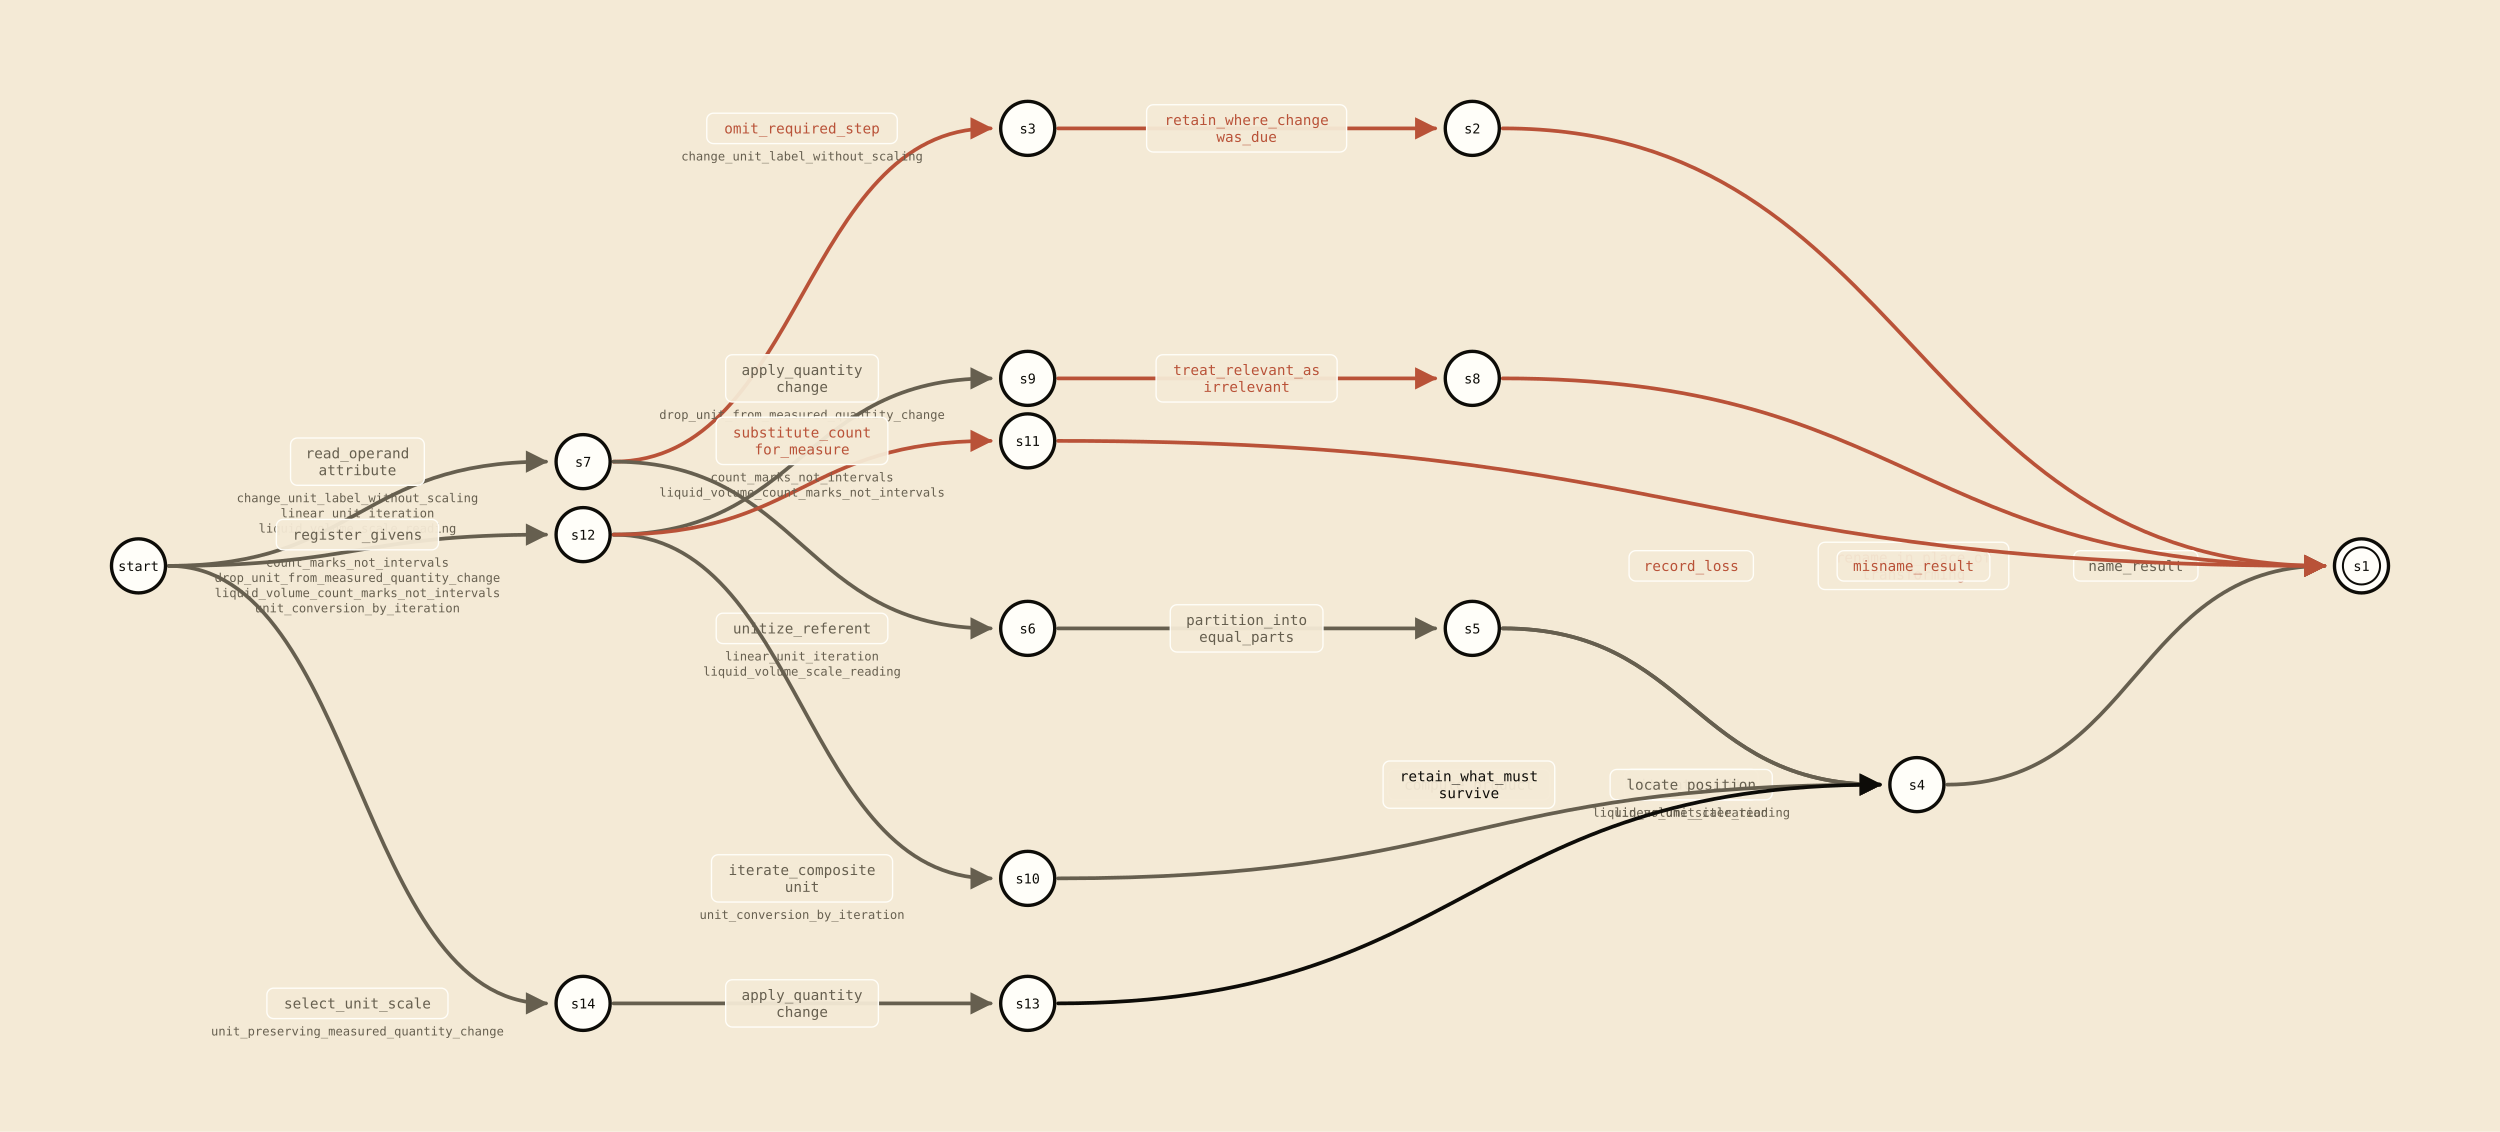
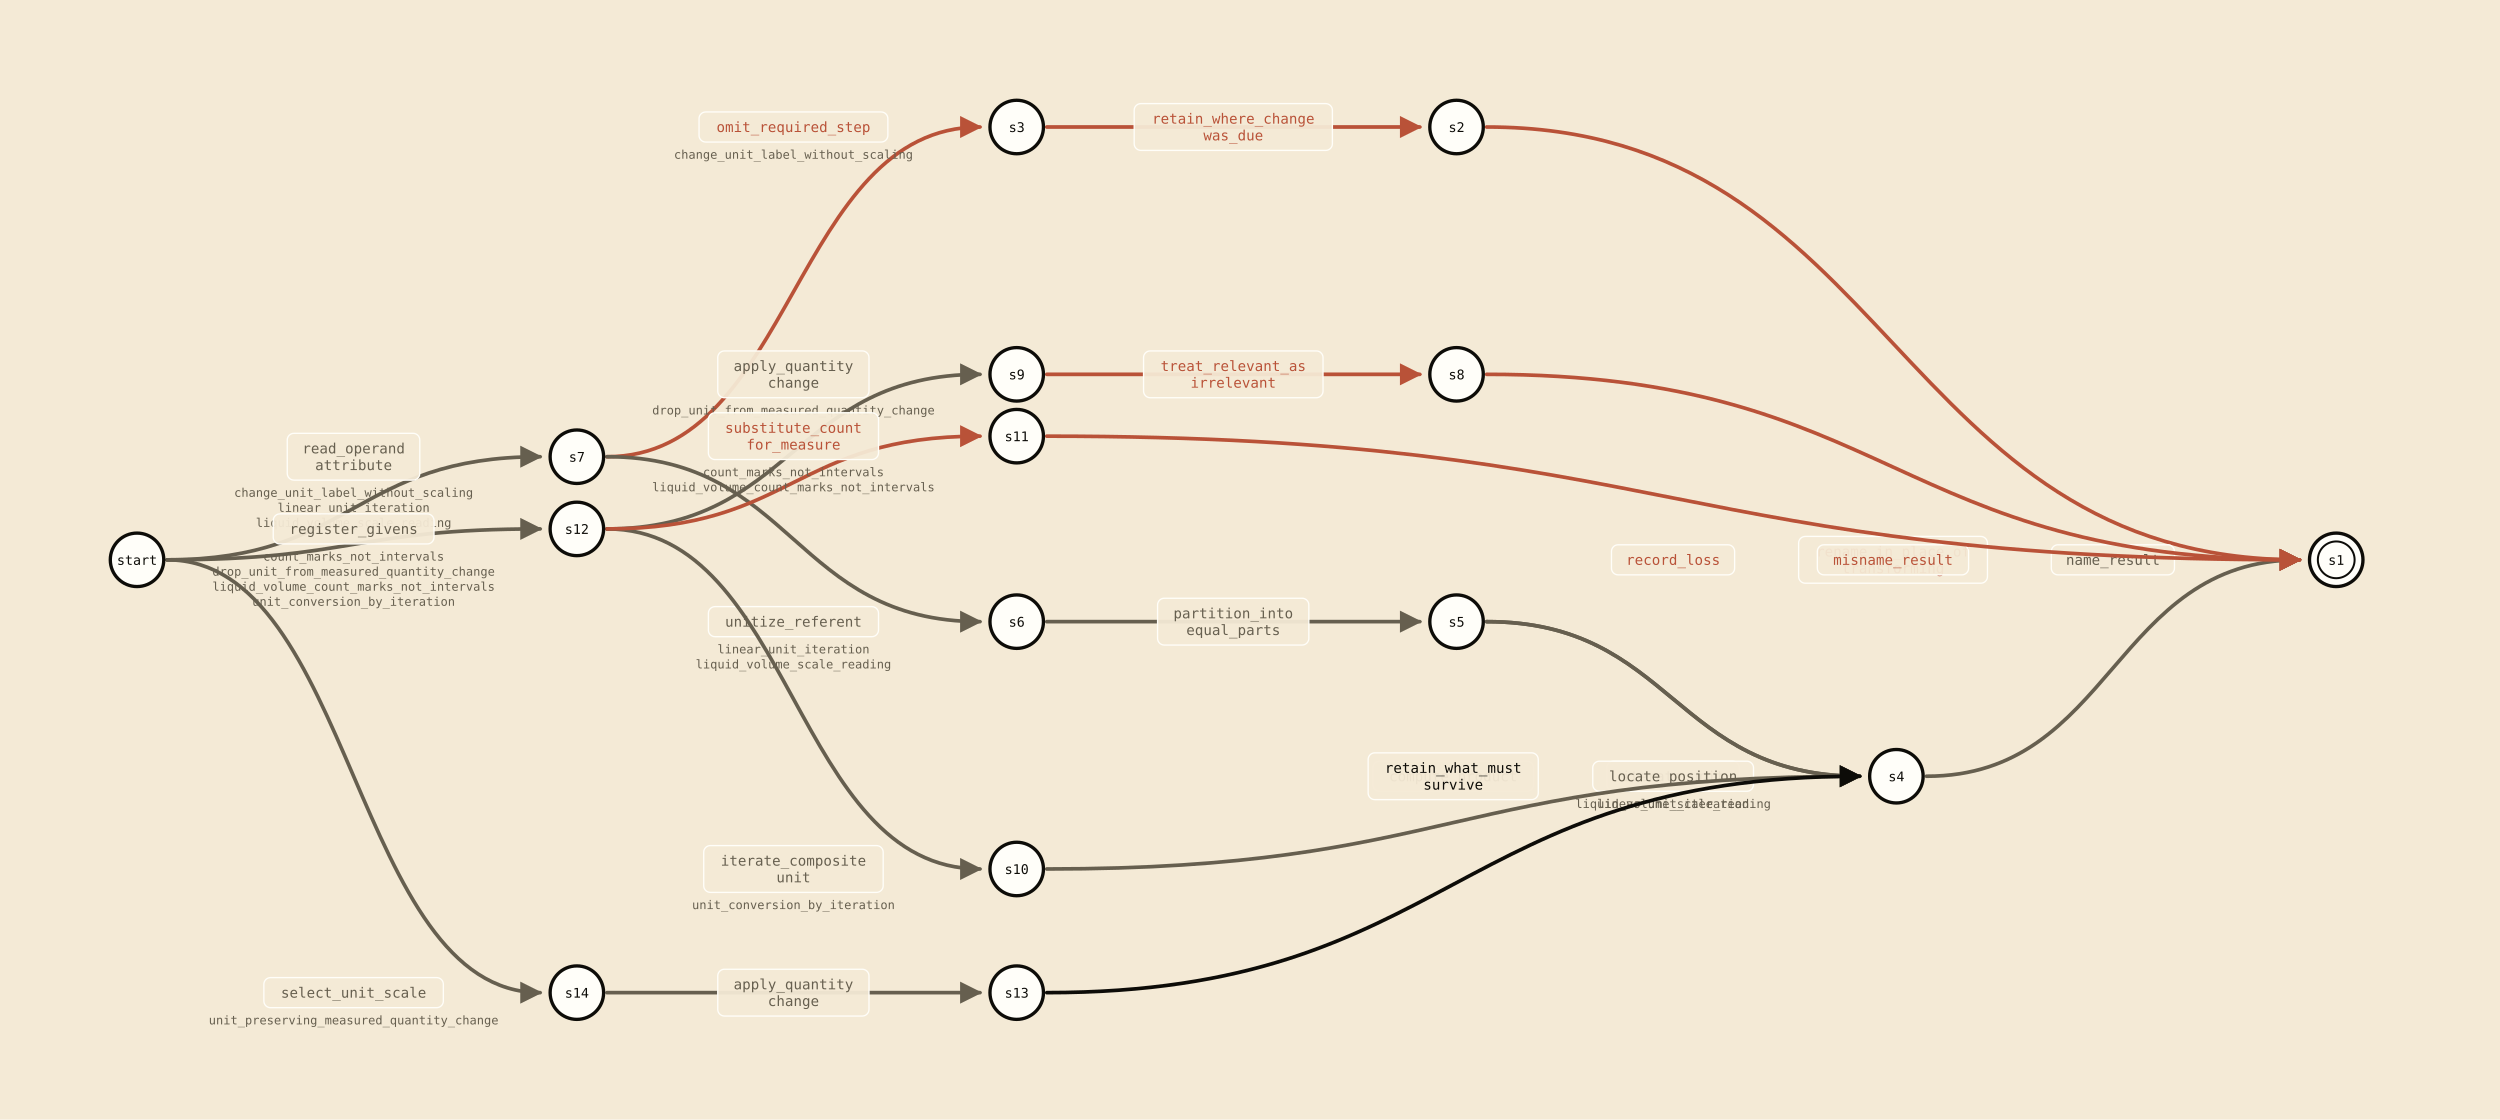
- <svg xmlns="http://www.w3.org/2000/svg" width="1480" height="670" viewBox="0 0 1480 670" role="img" aria-labelledby="title desc">
+ <svg xmlns="http://www.w3.org/2000/svg" width="1496" height="670" viewBox="0 0 1496 670" role="img" aria-labelledby="title desc">
  <rect width="100%" height="100%" fill="#f4ead6" />
  <defs>
    <marker id="composite-conserving" viewBox="0 0 10 10" refX="9" refY="5" markerWidth="6" markerHeight="6" orient="auto">
      <path d="M0 0 L10 5 L0 10 z" fill="#0d0c08" />
    </marker>
    <marker id="composite-deforming" viewBox="0 0 10 10" refX="9" refY="5" markerWidth="6" markerHeight="6" orient="auto">
      <path d="M0 0 L10 5 L0 10 z" fill="#b95238" />
    </marker>
    <marker id="composite-neutral" viewBox="0 0 10 10" refX="9" refY="5" markerWidth="6" markerHeight="6" orient="auto">
      <path d="M0 0 L10 5 L0 10 z" fill="#665f4f" />
    </marker>
  </defs>
  <path d="M 100.0 335.0 C 211.6 335.0, 211.6 273.3, 323.2 273.3" fill="none" stroke="#665f4f" stroke-width="2.2" stroke-linecap="round" marker-end="url(#composite-neutral)" />
-   <rect x="172.0" y="259.3" width="79.2" height="28.0" rx="4" fill="#f4ead6" fill-opacity="0.94" stroke="#fffef9" stroke-width="0.8" />
+   <rect x="171.9" y="259.3" width="79.3" height="28.0" rx="4" fill="#f4ead6" fill-opacity="0.94" stroke="#fffef9" stroke-width="0.8" />
  <text x="211.6" y="271.3" text-anchor="middle" font-family="ui-monospace, Menlo, Consolas, monospace" font-size="8.5" font-weight="normal" fill="#665f4f">read_operand</text>
  <text x="211.6" y="281.3" text-anchor="middle" font-family="ui-monospace, Menlo, Consolas, monospace" font-size="8.5" font-weight="normal" fill="#665f4f">attribute</text>
  <text x="211.6" y="297.3" text-anchor="middle" font-family="ui-monospace, Menlo, Consolas, monospace" font-size="7.2" font-weight="normal" fill="#665f4f">change_unit_label_without_scaling</text>
  <text x="211.6" y="306.3" text-anchor="middle" font-family="ui-monospace, Menlo, Consolas, monospace" font-size="7.2" font-weight="normal" fill="#665f4f">linear_unit_iteration</text>
  <text x="211.6" y="315.3" text-anchor="middle" font-family="ui-monospace, Menlo, Consolas, monospace" font-size="7.2" font-weight="normal" fill="#665f4f">liquid_volume_scale_reading</text>
  <path d="M 100.0 335.0 C 211.6 335.0, 211.6 316.5, 323.2 316.5" fill="none" stroke="#665f4f" stroke-width="2.2" stroke-linecap="round" marker-end="url(#composite-neutral)" />
-   <rect x="163.6" y="307.5" width="96.0" height="18.0" rx="4" fill="#f4ead6" fill-opacity="0.94" stroke="#fffef9" stroke-width="0.8" />
+   <rect x="163.5" y="307.5" width="96.2" height="18.0" rx="4" fill="#f4ead6" fill-opacity="0.94" stroke="#fffef9" stroke-width="0.8" />
  <text x="211.6" y="319.5" text-anchor="middle" font-family="ui-monospace, Menlo, Consolas, monospace" font-size="8.5" font-weight="normal" fill="#665f4f">register_givens</text>
  <text x="211.6" y="335.5" text-anchor="middle" font-family="ui-monospace, Menlo, Consolas, monospace" font-size="7.2" font-weight="normal" fill="#665f4f">count_marks_not_intervals</text>
  <text x="211.6" y="344.5" text-anchor="middle" font-family="ui-monospace, Menlo, Consolas, monospace" font-size="7.2" font-weight="normal" fill="#665f4f">drop_unit_from_measured_quantity_change</text>
  <text x="211.6" y="353.5" text-anchor="middle" font-family="ui-monospace, Menlo, Consolas, monospace" font-size="7.2" font-weight="normal" fill="#665f4f">liquid_volume_count_marks_not_intervals</text>
  <text x="211.6" y="362.5" text-anchor="middle" font-family="ui-monospace, Menlo, Consolas, monospace" font-size="7.2" font-weight="normal" fill="#665f4f">unit_conversion_by_iteration</text>
  <path d="M 100.0 335.0 C 211.6 335.0, 211.6 594.0, 323.2 594.0" fill="none" stroke="#665f4f" stroke-width="2.2" stroke-linecap="round" marker-end="url(#composite-neutral)" />
-   <rect x="158.0" y="585.0" width="107.2" height="18.0" rx="4" fill="#f4ead6" fill-opacity="0.94" stroke="#fffef9" stroke-width="0.8" />
+   <rect x="157.9" y="585.0" width="107.4" height="18.0" rx="4" fill="#f4ead6" fill-opacity="0.94" stroke="#fffef9" stroke-width="0.8" />
  <text x="211.6" y="597.0" text-anchor="middle" font-family="ui-monospace, Menlo, Consolas, monospace" font-size="8.5" font-weight="normal" fill="#665f4f">select_unit_scale</text>
  <text x="211.6" y="613.0" text-anchor="middle" font-family="ui-monospace, Menlo, Consolas, monospace" font-size="7.2" font-weight="normal" fill="#665f4f">unit_preserving_measured_quantity_change</text>
  <path d="M 889.6 76.0 C 1132.8 76.0, 1132.8 335.0, 1376.0 335.0" fill="none" stroke="#b95238" stroke-width="2.2" stroke-linecap="round" marker-end="url(#composite-deforming)" />
-   <rect x="1076.4" y="321.0" width="112.8" height="28.0" rx="4" fill="#f4ead6" fill-opacity="0.94" stroke="#fffef9" stroke-width="0.8" />
+   <rect x="1076.3" y="321.0" width="113.0" height="28.0" rx="4" fill="#f4ead6" fill-opacity="0.94" stroke="#fffef9" stroke-width="0.8" />
  <text x="1132.8" y="333.0" text-anchor="middle" font-family="ui-monospace, Menlo, Consolas, monospace" font-size="8.5" font-weight="normal" fill="#b95238">rename_in_place_of</text>
  <text x="1132.8" y="343.0" text-anchor="middle" font-family="ui-monospace, Menlo, Consolas, monospace" font-size="8.5" font-weight="normal" fill="#b95238">transforming</text>
  <path d="M 626.4 76.0 C 738.0 76.0, 738.0 76.0, 849.6 76.0" fill="none" stroke="#b95238" stroke-width="2.2" stroke-linecap="round" marker-end="url(#composite-deforming)" />
-   <rect x="678.8" y="62.0" width="118.4" height="28.0" rx="4" fill="#f4ead6" fill-opacity="0.94" stroke="#fffef9" stroke-width="0.8" />
+   <rect x="678.7" y="62.0" width="118.6" height="28.0" rx="4" fill="#f4ead6" fill-opacity="0.94" stroke="#fffef9" stroke-width="0.8" />
  <text x="738.0" y="74.0" text-anchor="middle" font-family="ui-monospace, Menlo, Consolas, monospace" font-size="8.5" font-weight="normal" fill="#b95238">retain_where_change</text>
  <text x="738.0" y="84.0" text-anchor="middle" font-family="ui-monospace, Menlo, Consolas, monospace" font-size="8.5" font-weight="normal" fill="#b95238">was_due</text>
  <path d="M 1152.8 464.5 C 1264.4 464.5, 1264.4 335.0, 1376.0 335.0" fill="none" stroke="#665f4f" stroke-width="2.2" stroke-linecap="round" marker-end="url(#composite-neutral)" />
-   <rect x="1227.6" y="326.0" width="73.6" height="18.0" rx="4" fill="#f4ead6" fill-opacity="0.94" stroke="#fffef9" stroke-width="0.8" />
+   <rect x="1227.5" y="326.0" width="73.7" height="18.0" rx="4" fill="#f4ead6" fill-opacity="0.94" stroke="#fffef9" stroke-width="0.8" />
  <text x="1264.4" y="338.0" text-anchor="middle" font-family="ui-monospace, Menlo, Consolas, monospace" font-size="8.5" font-weight="normal" fill="#665f4f">name_result</text>
  <path d="M 889.6 372.0 C 1001.2 372.0, 1001.2 464.5, 1112.8 464.5" fill="none" stroke="#665f4f" stroke-width="2.2" stroke-linecap="round" marker-end="url(#composite-neutral)" />
-   <rect x="961.6" y="455.5" width="79.2" height="18.0" rx="4" fill="#f4ead6" fill-opacity="0.94" stroke="#fffef9" stroke-width="0.8" />
+   <rect x="961.5" y="455.5" width="79.3" height="18.0" rx="4" fill="#f4ead6" fill-opacity="0.94" stroke="#fffef9" stroke-width="0.8" />
  <text x="1001.2" y="467.5" text-anchor="middle" font-family="ui-monospace, Menlo, Consolas, monospace" font-size="8.5" font-weight="normal" fill="#665f4f">iterate_unit</text>
  <text x="1001.2" y="483.5" text-anchor="middle" font-family="ui-monospace, Menlo, Consolas, monospace" font-size="7.2" font-weight="normal" fill="#665f4f">linear_unit_iteration</text>
  <path d="M 889.6 372.0 C 1001.2 372.0, 1001.2 464.5, 1112.8 464.5" fill="none" stroke="#665f4f" stroke-width="2.2" stroke-linecap="round" marker-end="url(#composite-neutral)" />
-   <rect x="953.2" y="455.5" width="96.0" height="18.0" rx="4" fill="#f4ead6" fill-opacity="0.94" stroke="#fffef9" stroke-width="0.8" />
+   <rect x="953.1" y="455.5" width="96.2" height="18.0" rx="4" fill="#f4ead6" fill-opacity="0.94" stroke="#fffef9" stroke-width="0.8" />
  <text x="1001.2" y="467.5" text-anchor="middle" font-family="ui-monospace, Menlo, Consolas, monospace" font-size="8.5" font-weight="normal" fill="#665f4f">locate_position</text>
  <text x="1001.2" y="483.5" text-anchor="middle" font-family="ui-monospace, Menlo, Consolas, monospace" font-size="7.2" font-weight="normal" fill="#665f4f">liquid_volume_scale_reading</text>
  <path d="M 626.4 372.0 C 738.0 372.0, 738.0 372.0, 849.6 372.0" fill="none" stroke="#665f4f" stroke-width="2.2" stroke-linecap="round" marker-end="url(#composite-neutral)" />
-   <rect x="692.8" y="358.0" width="90.4" height="28.0" rx="4" fill="#f4ead6" fill-opacity="0.94" stroke="#fffef9" stroke-width="0.8" />
+   <rect x="692.7" y="358.0" width="90.5" height="28.0" rx="4" fill="#f4ead6" fill-opacity="0.94" stroke="#fffef9" stroke-width="0.8" />
  <text x="738.0" y="370.0" text-anchor="middle" font-family="ui-monospace, Menlo, Consolas, monospace" font-size="8.5" font-weight="normal" fill="#665f4f">partition_into</text>
  <text x="738.0" y="380.0" text-anchor="middle" font-family="ui-monospace, Menlo, Consolas, monospace" font-size="8.5" font-weight="normal" fill="#665f4f">equal_parts</text>
  <path d="M 363.2 273.3 C 474.8 273.3, 474.8 76.0, 586.4 76.0" fill="none" stroke="#b95238" stroke-width="2.2" stroke-linecap="round" marker-end="url(#composite-deforming)" />
-   <rect x="418.4" y="67.0" width="112.8" height="18.0" rx="4" fill="#f4ead6" fill-opacity="0.94" stroke="#fffef9" stroke-width="0.8" />
+   <rect x="418.3" y="67.0" width="113.0" height="18.0" rx="4" fill="#f4ead6" fill-opacity="0.94" stroke="#fffef9" stroke-width="0.8" />
  <text x="474.8" y="79.0" text-anchor="middle" font-family="ui-monospace, Menlo, Consolas, monospace" font-size="8.5" font-weight="normal" fill="#b95238">omit_required_step</text>
  <text x="474.8" y="95.0" text-anchor="middle" font-family="ui-monospace, Menlo, Consolas, monospace" font-size="7.2" font-weight="normal" fill="#665f4f">change_unit_label_without_scaling</text>
  <path d="M 363.2 273.3 C 474.8 273.3, 474.8 372.0, 586.4 372.0" fill="none" stroke="#665f4f" stroke-width="2.2" stroke-linecap="round" marker-end="url(#composite-neutral)" />
-   <rect x="424.0" y="363.0" width="101.6" height="18.0" rx="4" fill="#f4ead6" fill-opacity="0.94" stroke="#fffef9" stroke-width="0.8" />
+   <rect x="423.9" y="363.0" width="101.8" height="18.0" rx="4" fill="#f4ead6" fill-opacity="0.94" stroke="#fffef9" stroke-width="0.8" />
  <text x="474.8" y="375.0" text-anchor="middle" font-family="ui-monospace, Menlo, Consolas, monospace" font-size="8.5" font-weight="normal" fill="#665f4f">unitize_referent</text>
  <text x="474.8" y="391.0" text-anchor="middle" font-family="ui-monospace, Menlo, Consolas, monospace" font-size="7.2" font-weight="normal" fill="#665f4f">linear_unit_iteration</text>
  <text x="474.8" y="400.0" text-anchor="middle" font-family="ui-monospace, Menlo, Consolas, monospace" font-size="7.2" font-weight="normal" fill="#665f4f">liquid_volume_scale_reading</text>
  <path d="M 889.6 224.0 C 1132.8 224.0, 1132.8 335.0, 1376.0 335.0" fill="none" stroke="#b95238" stroke-width="2.2" stroke-linecap="round" marker-end="url(#composite-deforming)" />
-   <rect x="1087.6" y="326.0" width="90.4" height="18.0" rx="4" fill="#f4ead6" fill-opacity="0.94" stroke="#fffef9" stroke-width="0.8" />
+   <rect x="1087.5" y="326.0" width="90.5" height="18.0" rx="4" fill="#f4ead6" fill-opacity="0.94" stroke="#fffef9" stroke-width="0.8" />
  <text x="1132.8" y="338.0" text-anchor="middle" font-family="ui-monospace, Menlo, Consolas, monospace" font-size="8.5" font-weight="normal" fill="#b95238">misname_result</text>
  <path d="M 626.4 224.0 C 738.0 224.0, 738.0 224.0, 849.6 224.0" fill="none" stroke="#b95238" stroke-width="2.2" stroke-linecap="round" marker-end="url(#composite-deforming)" />
-   <rect x="684.4" y="210.0" width="107.2" height="28.0" rx="4" fill="#f4ead6" fill-opacity="0.94" stroke="#fffef9" stroke-width="0.8" />
+   <rect x="684.3" y="210.0" width="107.4" height="28.0" rx="4" fill="#f4ead6" fill-opacity="0.94" stroke="#fffef9" stroke-width="0.8" />
  <text x="738.0" y="222.0" text-anchor="middle" font-family="ui-monospace, Menlo, Consolas, monospace" font-size="8.5" font-weight="normal" fill="#b95238">treat_relevant_as</text>
  <text x="738.0" y="232.0" text-anchor="middle" font-family="ui-monospace, Menlo, Consolas, monospace" font-size="8.5" font-weight="normal" fill="#b95238">irrelevant</text>
  <path d="M 626.4 520.0 C 869.6 520.0, 869.6 464.5, 1112.8 464.5" fill="none" stroke="#665f4f" stroke-width="2.2" stroke-linecap="round" marker-end="url(#composite-neutral)" />
-   <rect x="821.6" y="455.5" width="96.0" height="18.0" rx="4" fill="#f4ead6" fill-opacity="0.94" stroke="#fffef9" stroke-width="0.8" />
+   <rect x="821.5" y="455.5" width="96.2" height="18.0" rx="4" fill="#f4ead6" fill-opacity="0.94" stroke="#fffef9" stroke-width="0.8" />
  <text x="869.6" y="467.5" text-anchor="middle" font-family="ui-monospace, Menlo, Consolas, monospace" font-size="8.5" font-weight="normal" fill="#665f4f">compute_product</text>
  <path d="M 626.4 261.0 C 1001.2 261.0, 1001.2 335.0, 1376.0 335.0" fill="none" stroke="#b95238" stroke-width="2.2" stroke-linecap="round" marker-end="url(#composite-deforming)" />
-   <rect x="964.4" y="326.0" width="73.6" height="18.0" rx="4" fill="#f4ead6" fill-opacity="0.94" stroke="#fffef9" stroke-width="0.8" />
+   <rect x="964.3" y="326.0" width="73.7" height="18.0" rx="4" fill="#f4ead6" fill-opacity="0.94" stroke="#fffef9" stroke-width="0.8" />
  <text x="1001.2" y="338.0" text-anchor="middle" font-family="ui-monospace, Menlo, Consolas, monospace" font-size="8.5" font-weight="normal" fill="#b95238">record_loss</text>
  <path d="M 363.2 316.5 C 474.8 316.5, 474.8 224.0, 586.4 224.0" fill="none" stroke="#665f4f" stroke-width="2.2" stroke-linecap="round" marker-end="url(#composite-neutral)" />
-   <rect x="429.6" y="210.0" width="90.4" height="28.0" rx="4" fill="#f4ead6" fill-opacity="0.94" stroke="#fffef9" stroke-width="0.8" />
+   <rect x="429.5" y="210.0" width="90.5" height="28.0" rx="4" fill="#f4ead6" fill-opacity="0.94" stroke="#fffef9" stroke-width="0.8" />
  <text x="474.8" y="222.0" text-anchor="middle" font-family="ui-monospace, Menlo, Consolas, monospace" font-size="8.5" font-weight="normal" fill="#665f4f">apply_quantity</text>
  <text x="474.8" y="232.0" text-anchor="middle" font-family="ui-monospace, Menlo, Consolas, monospace" font-size="8.5" font-weight="normal" fill="#665f4f">change</text>
  <text x="474.8" y="248.0" text-anchor="middle" font-family="ui-monospace, Menlo, Consolas, monospace" font-size="7.2" font-weight="normal" fill="#665f4f">drop_unit_from_measured_quantity_change</text>
  <path d="M 363.2 316.5 C 474.8 316.5, 474.8 520.0, 586.4 520.0" fill="none" stroke="#665f4f" stroke-width="2.2" stroke-linecap="round" marker-end="url(#composite-neutral)" />
-   <rect x="421.2" y="506.0" width="107.2" height="28.0" rx="4" fill="#f4ead6" fill-opacity="0.94" stroke="#fffef9" stroke-width="0.8" />
+   <rect x="421.1" y="506.0" width="107.4" height="28.0" rx="4" fill="#f4ead6" fill-opacity="0.94" stroke="#fffef9" stroke-width="0.8" />
  <text x="474.8" y="518.0" text-anchor="middle" font-family="ui-monospace, Menlo, Consolas, monospace" font-size="8.5" font-weight="normal" fill="#665f4f">iterate_composite</text>
  <text x="474.8" y="528.0" text-anchor="middle" font-family="ui-monospace, Menlo, Consolas, monospace" font-size="8.5" font-weight="normal" fill="#665f4f">unit</text>
  <text x="474.8" y="544.0" text-anchor="middle" font-family="ui-monospace, Menlo, Consolas, monospace" font-size="7.2" font-weight="normal" fill="#665f4f">unit_conversion_by_iteration</text>
  <path d="M 363.2 316.5 C 474.8 316.5, 474.8 261.0, 586.4 261.0" fill="none" stroke="#b95238" stroke-width="2.2" stroke-linecap="round" marker-end="url(#composite-deforming)" />
-   <rect x="424.0" y="247.0" width="101.6" height="28.0" rx="4" fill="#f4ead6" fill-opacity="0.94" stroke="#fffef9" stroke-width="0.8" />
+   <rect x="423.9" y="247.0" width="101.8" height="28.0" rx="4" fill="#f4ead6" fill-opacity="0.94" stroke="#fffef9" stroke-width="0.8" />
  <text x="474.8" y="259.0" text-anchor="middle" font-family="ui-monospace, Menlo, Consolas, monospace" font-size="8.5" font-weight="normal" fill="#b95238">substitute_count</text>
  <text x="474.8" y="269.0" text-anchor="middle" font-family="ui-monospace, Menlo, Consolas, monospace" font-size="8.5" font-weight="normal" fill="#b95238">for_measure</text>
  <text x="474.8" y="285.0" text-anchor="middle" font-family="ui-monospace, Menlo, Consolas, monospace" font-size="7.2" font-weight="normal" fill="#665f4f">count_marks_not_intervals</text>
  <text x="474.8" y="294.0" text-anchor="middle" font-family="ui-monospace, Menlo, Consolas, monospace" font-size="7.2" font-weight="normal" fill="#665f4f">liquid_volume_count_marks_not_intervals</text>
  <path d="M 626.4 594.0 C 869.6 594.0, 869.6 464.5, 1112.8 464.5" fill="none" stroke="#0d0c08" stroke-width="2.2" stroke-linecap="round" marker-end="url(#composite-conserving)" />
-   <rect x="818.8" y="450.5" width="101.6" height="28.0" rx="4" fill="#f4ead6" fill-opacity="0.94" stroke="#fffef9" stroke-width="0.8" />
+   <rect x="818.7" y="450.5" width="101.8" height="28.0" rx="4" fill="#f4ead6" fill-opacity="0.94" stroke="#fffef9" stroke-width="0.8" />
  <text x="869.6" y="462.5" text-anchor="middle" font-family="ui-monospace, Menlo, Consolas, monospace" font-size="8.5" font-weight="normal" fill="#0d0c08">retain_what_must</text>
  <text x="869.6" y="472.5" text-anchor="middle" font-family="ui-monospace, Menlo, Consolas, monospace" font-size="8.5" font-weight="normal" fill="#0d0c08">survive</text>
  <path d="M 363.2 594.0 C 474.8 594.0, 474.8 594.0, 586.4 594.0" fill="none" stroke="#665f4f" stroke-width="2.2" stroke-linecap="round" marker-end="url(#composite-neutral)" />
-   <rect x="429.6" y="580.0" width="90.4" height="28.0" rx="4" fill="#f4ead6" fill-opacity="0.94" stroke="#fffef9" stroke-width="0.8" />
+   <rect x="429.5" y="580.0" width="90.5" height="28.0" rx="4" fill="#f4ead6" fill-opacity="0.94" stroke="#fffef9" stroke-width="0.8" />
  <text x="474.8" y="592.0" text-anchor="middle" font-family="ui-monospace, Menlo, Consolas, monospace" font-size="8.5" font-weight="normal" fill="#665f4f">apply_quantity</text>
  <text x="474.8" y="602.0" text-anchor="middle" font-family="ui-monospace, Menlo, Consolas, monospace" font-size="8.5" font-weight="normal" fill="#665f4f">change</text>
  <circle cx="82.0" cy="335.0" r="16" fill="#fffef9" stroke="#0d0c08" stroke-width="2" />
  <text x="82.0" y="338.0" text-anchor="middle" font-family="ui-monospace, Menlo, Consolas, monospace" font-size="8.0" font-weight="normal" fill="#0d0c08">start</text>
  <circle cx="1398.0" cy="335.0" r="16" fill="#fffef9" stroke="#0d0c08" stroke-width="2" />
  <circle cx="1398.0" cy="335.0" r="11" fill="none" stroke="#0d0c08" stroke-width="1.2" />
  <text x="1398.0" y="338.0" text-anchor="middle" font-family="ui-monospace, Menlo, Consolas, monospace" font-size="8.0" font-weight="normal" fill="#0d0c08">s1</text>
  <circle cx="871.6" cy="76.0" r="16" fill="#fffef9" stroke="#0d0c08" stroke-width="2" />
  <text x="871.6" y="79.0" text-anchor="middle" font-family="ui-monospace, Menlo, Consolas, monospace" font-size="8.0" font-weight="normal" fill="#0d0c08">s2</text>
  <circle cx="608.4" cy="76.0" r="16" fill="#fffef9" stroke="#0d0c08" stroke-width="2" />
  <text x="608.4" y="79.0" text-anchor="middle" font-family="ui-monospace, Menlo, Consolas, monospace" font-size="8.0" font-weight="normal" fill="#0d0c08">s3</text>
  <circle cx="1134.8" cy="464.5" r="16" fill="#fffef9" stroke="#0d0c08" stroke-width="2" />
  <text x="1134.8" y="467.5" text-anchor="middle" font-family="ui-monospace, Menlo, Consolas, monospace" font-size="8.0" font-weight="normal" fill="#0d0c08">s4</text>
  <circle cx="871.6" cy="372.0" r="16" fill="#fffef9" stroke="#0d0c08" stroke-width="2" />
  <text x="871.6" y="375.0" text-anchor="middle" font-family="ui-monospace, Menlo, Consolas, monospace" font-size="8.0" font-weight="normal" fill="#0d0c08">s5</text>
  <circle cx="608.4" cy="372.0" r="16" fill="#fffef9" stroke="#0d0c08" stroke-width="2" />
  <text x="608.4" y="375.0" text-anchor="middle" font-family="ui-monospace, Menlo, Consolas, monospace" font-size="8.0" font-weight="normal" fill="#0d0c08">s6</text>
  <circle cx="345.2" cy="273.3" r="16" fill="#fffef9" stroke="#0d0c08" stroke-width="2" />
  <text x="345.2" y="276.3" text-anchor="middle" font-family="ui-monospace, Menlo, Consolas, monospace" font-size="8.0" font-weight="normal" fill="#0d0c08">s7</text>
  <circle cx="871.6" cy="224.0" r="16" fill="#fffef9" stroke="#0d0c08" stroke-width="2" />
  <text x="871.6" y="227.0" text-anchor="middle" font-family="ui-monospace, Menlo, Consolas, monospace" font-size="8.0" font-weight="normal" fill="#0d0c08">s8</text>
  <circle cx="608.4" cy="224.0" r="16" fill="#fffef9" stroke="#0d0c08" stroke-width="2" />
  <text x="608.4" y="227.0" text-anchor="middle" font-family="ui-monospace, Menlo, Consolas, monospace" font-size="8.0" font-weight="normal" fill="#0d0c08">s9</text>
  <circle cx="608.4" cy="520.0" r="16" fill="#fffef9" stroke="#0d0c08" stroke-width="2" />
  <text x="608.4" y="523.0" text-anchor="middle" font-family="ui-monospace, Menlo, Consolas, monospace" font-size="8.0" font-weight="normal" fill="#0d0c08">s10</text>
  <circle cx="608.4" cy="261.0" r="16" fill="#fffef9" stroke="#0d0c08" stroke-width="2" />
  <text x="608.4" y="264.0" text-anchor="middle" font-family="ui-monospace, Menlo, Consolas, monospace" font-size="8.0" font-weight="normal" fill="#0d0c08">s11</text>
  <circle cx="345.2" cy="316.5" r="16" fill="#fffef9" stroke="#0d0c08" stroke-width="2" />
  <text x="345.2" y="319.5" text-anchor="middle" font-family="ui-monospace, Menlo, Consolas, monospace" font-size="8.0" font-weight="normal" fill="#0d0c08">s12</text>
  <circle cx="608.4" cy="594.0" r="16" fill="#fffef9" stroke="#0d0c08" stroke-width="2" />
  <text x="608.4" y="597.0" text-anchor="middle" font-family="ui-monospace, Menlo, Consolas, monospace" font-size="8.0" font-weight="normal" fill="#0d0c08">s13</text>
  <circle cx="345.2" cy="594.0" r="16" fill="#fffef9" stroke="#0d0c08" stroke-width="2" />
  <text x="345.2" y="597.0" text-anchor="middle" font-family="ui-monospace, Menlo, Consolas, monospace" font-size="8.0" font-weight="normal" fill="#0d0c08">s14</text>
</svg>
